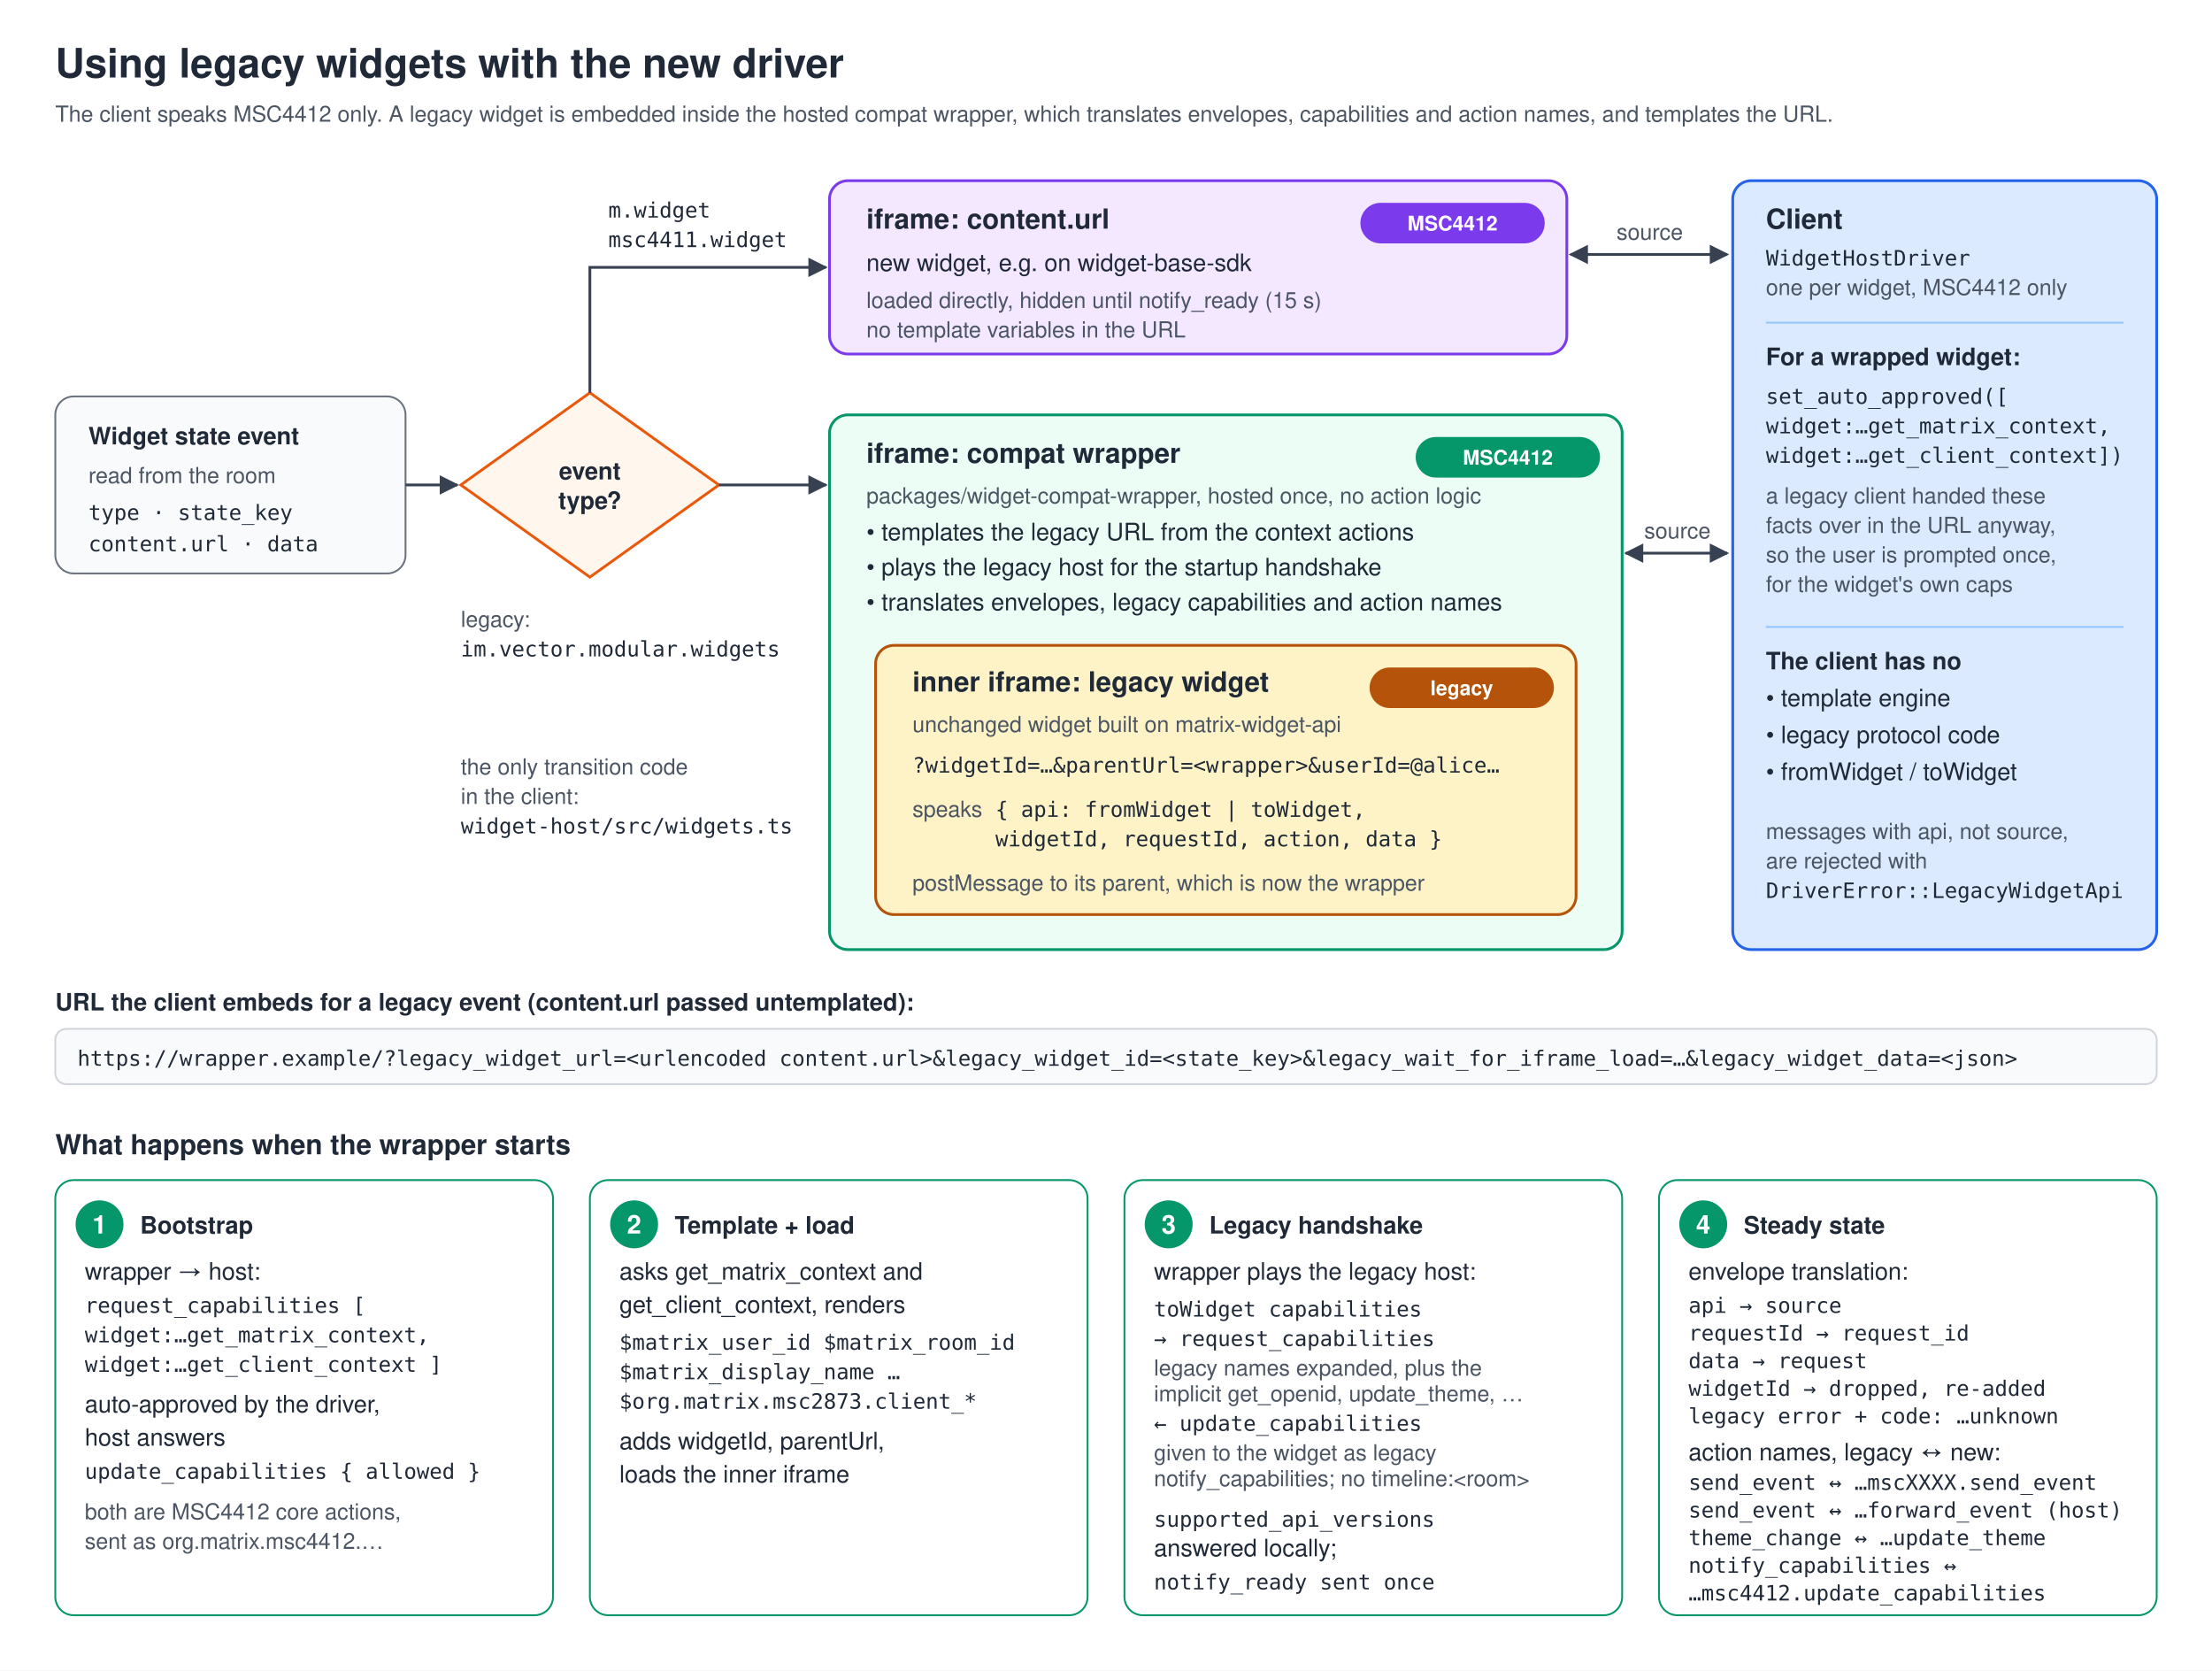
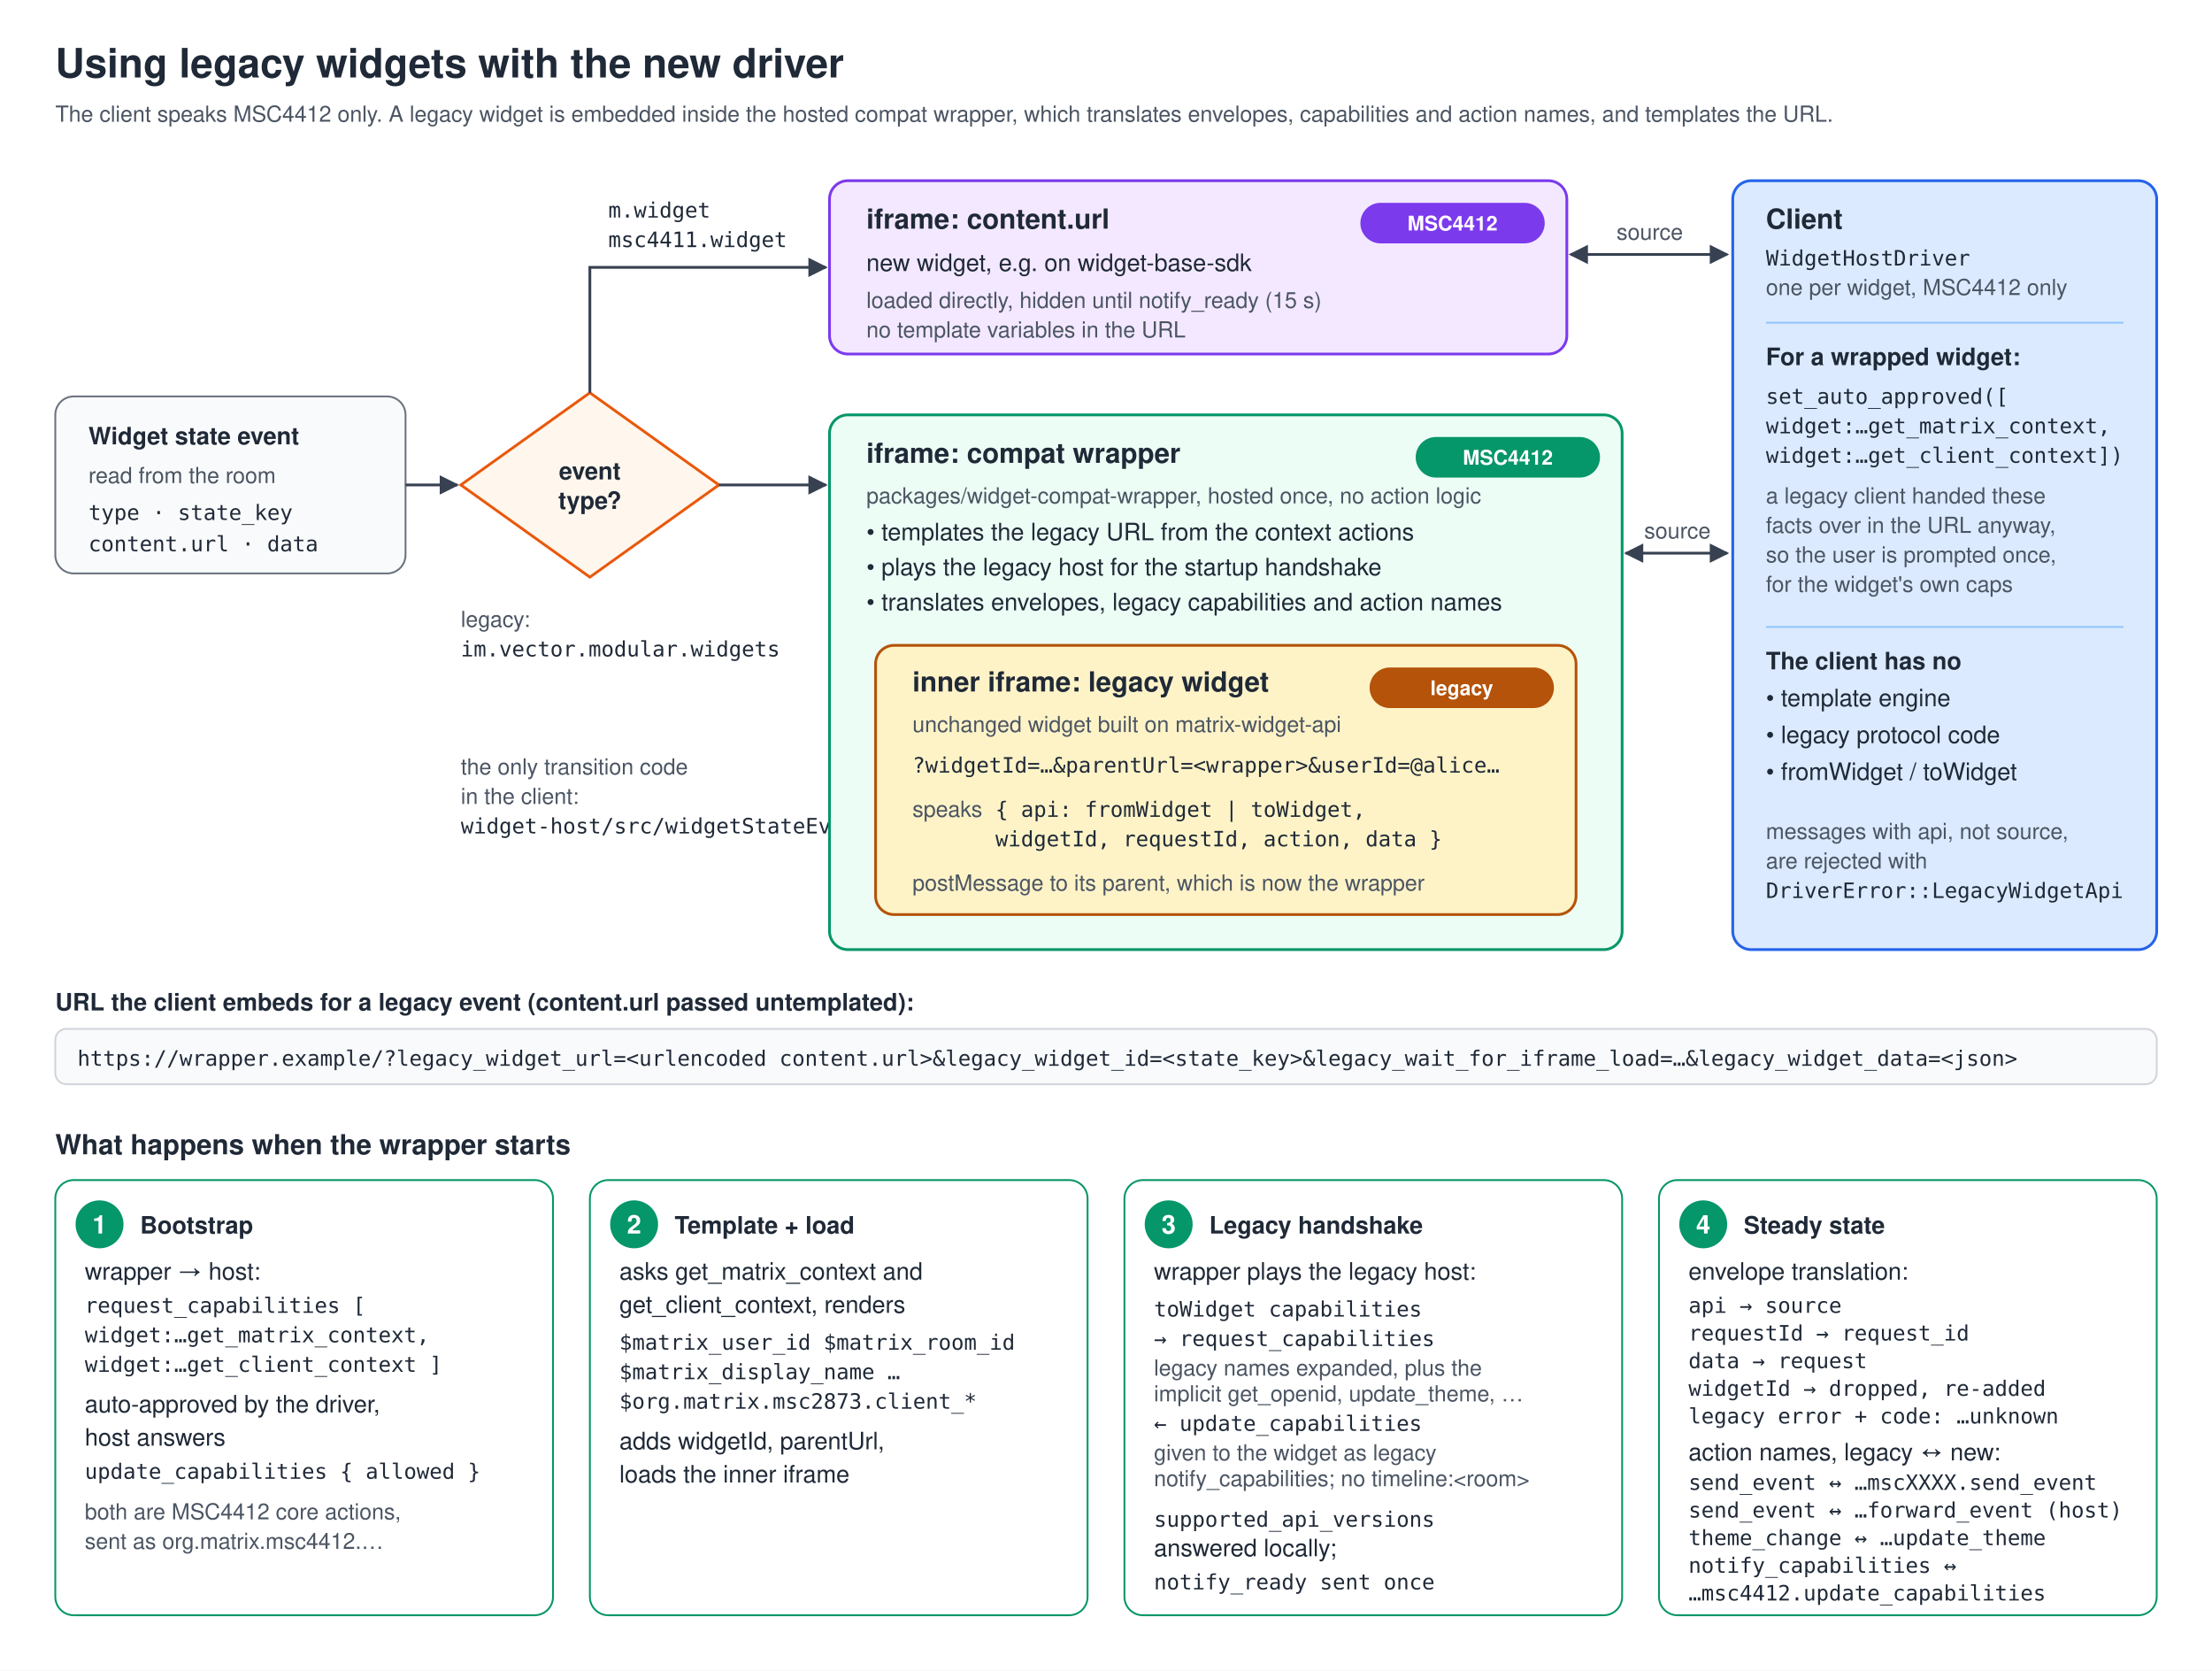
<svg xmlns="http://www.w3.org/2000/svg" viewBox="0 0 1200 906" width="1200" height="906" font-family="-apple-system, 'Segoe UI', Helvetica, Arial, sans-serif">
  <style>
    text { fill: #1f2937; white-space: pre; }
    .h1 { font-size: 22px; font-weight: 700; }
    .h2 { font-size: 15px; font-weight: 700; }
    .b { font-size: 13px; }
    .bb { font-size: 13px; font-weight: 700; }
    .s { font-size: 12px; fill: #4b5563; }
    .m { font-family: ui-monospace, SFMono-Regular, Menlo, monospace; font-size: 11.5px; }
    .badge { font-size: 11px; font-weight: 700; fill: #ffffff; }
    .num { font-size: 14px; font-weight: 700; fill: #ffffff; }
  </style>
  <defs>
    <marker id="arr" viewBox="0 0 10 10" refX="9" refY="5" markerWidth="7" markerHeight="7" orient="auto-start-reverse">
      <path d="M0,0 L10,5 L0,10 z" fill="#374151" />
    </marker>
  </defs>
  <rect width="1200" height="906" fill="#ffffff" />
  <text x="30" y="42" class="h1">Using legacy widgets with the new driver</text>
  <text x="30" y="66" class="s">The client speaks MSC4412 only. A legacy widget is embedded inside the hosted compat wrapper, which translates envelopes, capabilities and action names, and templates the URL.</text>
  <rect x="30" y="215" width="190" height="96" rx="10" fill="#f9fafb" stroke="#6b7280" />
  <text x="48" y="241" class="bb">Widget state event</text>
  <text x="48" y="262" class="s">read from the room</text>
  <text x="48" y="282" class="m">type · state_key</text>
  <text x="48" y="299" class="m">content.url · data</text>
  <polygon points="320,213 390,263 320,313 250,263" fill="#fff7ed" stroke="#ea580c" stroke-width="1.5" />
  <text x="320" y="260" class="bb" text-anchor="middle">event</text>
  <text x="320" y="276" class="bb" text-anchor="middle">type?</text>
  <line x1="220" y1="263" x2="248" y2="263" stroke="#374151" stroke-width="1.5" marker-end="url(#arr)" />
  <text x="250" y="420" class="s">the only transition code</text>
  <text x="250" y="436" class="s">in the client:</text>
-   <text x="250" y="452" class="m">widget-host/src/widgets.ts</text>
+   <text x="250" y="452" class="m">widget-host/src/widgetStateEvent.ts</text>
  <polyline points="320,213 320,145 448,145" fill="none" stroke="#374151" stroke-width="1.5" marker-end="url(#arr)" />
  <text x="330" y="118" class="m">m.widget</text>
  <text x="330" y="134" class="m">msc4411.widget</text>
  <rect x="450" y="98" width="400" height="94" rx="10" fill="#f3e8ff" stroke="#7c3aed" stroke-width="1.5" />
  <text x="470" y="124" class="h2">iframe: content.url</text>
  <rect x="738" y="110" width="100" height="22" rx="11" fill="#7c3aed" />
  <text x="788" y="125" class="badge" text-anchor="middle">MSC4412</text>
  <text x="470" y="147" class="b">new widget, e.g. on widget-base-sdk</text>
  <text x="470" y="167" class="s">loaded directly, hidden until notify_ready (15 s)</text>
  <text x="470" y="183" class="s">no template variables in the URL</text>
  <polyline points="390,263 448,263" fill="none" stroke="#374151" stroke-width="1.5" marker-end="url(#arr)" />
  <text x="250" y="340" class="s">legacy:</text>
  <text x="250" y="356" class="m">im.vector.modular.widgets</text>
  <rect x="450" y="225" width="430" height="290" rx="10" fill="#ecfdf5" stroke="#059669" stroke-width="1.5" />
  <text x="470" y="251" class="h2">iframe: compat wrapper</text>
  <rect x="768" y="237" width="100" height="22" rx="11" fill="#059669" />
  <text x="818" y="252" class="badge" text-anchor="middle">MSC4412</text>
  <text x="470" y="273" class="s">packages/widget-compat-wrapper, hosted once, no action logic</text>
  <text x="470" y="293" class="b">• templates the legacy URL from the context actions</text>
  <text x="470" y="312" class="b">• plays the legacy host for the startup handshake</text>
  <text x="470" y="331" class="b">• translates envelopes, legacy capabilities and action names</text>
  <rect x="475" y="350" width="380" height="146" rx="10" fill="#fef3c7" stroke="#b45309" stroke-width="1.5" />
  <text x="495" y="375" class="h2">inner iframe: legacy widget</text>
  <rect x="743" y="362" width="100" height="22" rx="11" fill="#b45309" />
  <text x="793" y="377" class="badge" text-anchor="middle">legacy</text>
  <text x="495" y="397" class="s">unchanged widget built on matrix-widget-api</text>
  <text x="495" y="419" class="m">?widgetId=…&amp;parentUrl=&lt;wrapper&gt;&amp;userId=@alice…</text>
  <text x="495" y="443" class="s">speaks</text>
  <text x="540" y="443" class="m">{ api: fromWidget | toWidget,</text>
  <text x="540" y="459" class="m">  widgetId, requestId, action, data }</text>
  <text x="495" y="483" class="s">postMessage to its parent, which is now the wrapper</text>
  <rect x="940" y="98" width="230" height="417" rx="10" fill="#dbeafe" stroke="#2563eb" stroke-width="1.5" />
  <text x="958" y="124" class="h2">Client</text>
  <text x="958" y="144" class="m">WidgetHostDriver</text>
  <text x="958" y="160" class="s">one per widget, MSC4412 only</text>
  <line x1="958" y1="175" x2="1152" y2="175" stroke="#93c5fd" />
  <text x="958" y="198" class="bb">For a wrapped widget:</text>
  <text x="958" y="219" class="m">set_auto_approved([</text>
  <text x="958" y="235" class="m">widget:…get_matrix_context,</text>
  <text x="958" y="251" class="m">widget:…get_client_context])</text>
  <text x="958" y="273" class="s">a legacy client handed these</text>
  <text x="958" y="289" class="s">facts over in the URL anyway,</text>
  <text x="958" y="305" class="s">so the user is prompted once,</text>
  <text x="958" y="321" class="s">for the widget's own caps</text>
  <line x1="958" y1="340" x2="1152" y2="340" stroke="#93c5fd" />
  <text x="958" y="363" class="bb">The client has no</text>
  <text x="958" y="383" class="b">• template engine</text>
  <text x="958" y="403" class="b">• legacy protocol code</text>
  <text x="958" y="423" class="b">• fromWidget / toWidget</text>
  <text x="958" y="455" class="s">messages with api, not source,</text>
  <text x="958" y="471" class="s">are rejected with</text>
  <text x="958" y="487" class="m">DriverError::LegacyWidgetApi</text>
  <line x1="852" y1="138" x2="937" y2="138" stroke="#374151" stroke-width="1.5" marker-end="url(#arr)" marker-start="url(#arr)" />
  <text x="895" y="130" class="s" text-anchor="middle">source</text>
  <line x1="882" y1="300" x2="937" y2="300" stroke="#374151" stroke-width="1.5" marker-end="url(#arr)" marker-start="url(#arr)" />
  <text x="910" y="292" class="s" text-anchor="middle">source</text>
  <text x="30" y="548" class="bb">URL the client embeds for a legacy event (content.url passed untemplated):</text>
  <rect x="30" y="558" width="1140" height="30" rx="6" fill="#f9fafb" stroke="#d1d5db" />
  <text x="42" y="578" class="m">https://wrapper.example/?legacy_widget_url=&lt;urlencoded content.url&gt;&amp;legacy_widget_id=&lt;state_key&gt;&amp;legacy_wait_for_iframe_load=…&amp;legacy_widget_data=&lt;json&gt;</text>
  <text x="30" y="626" class="h2">What happens when the wrapper starts</text>
  <rect x="30" y="640" width="270" height="236" rx="10" fill="#ffffff" stroke="#059669" />
  <circle cx="54" cy="664" r="13" fill="#059669" />
  <text x="54" y="669" class="num" text-anchor="middle">1</text>
  <text x="76" y="669" class="bb">Bootstrap</text>
  <text x="46" y="694" class="b">wrapper → host:</text>
  <text x="46" y="712" class="m">request_capabilities [</text>
  <text x="46" y="728" class="m">  widget:…get_matrix_context,</text>
  <text x="46" y="744" class="m">  widget:…get_client_context ]</text>
  <text x="46" y="766" class="b">auto-approved by the driver,</text>
  <text x="46" y="784" class="b">host answers</text>
  <text x="46" y="802" class="m">update_capabilities { allowed }</text>
  <text x="46" y="824" class="s">both are MSC4412 core actions,</text>
  <text x="46" y="840" class="s">sent as org.matrix.msc4412.…</text>
  <rect x="320" y="640" width="270" height="236" rx="10" fill="#ffffff" stroke="#059669" />
  <circle cx="344" cy="664" r="13" fill="#059669" />
  <text x="344" y="669" class="num" text-anchor="middle">2</text>
  <text x="366" y="669" class="bb">Template + load</text>
  <text x="336" y="694" class="b">asks get_matrix_context and</text>
  <text x="336" y="712" class="b">get_client_context, renders</text>
  <text x="336" y="732" class="m">$matrix_user_id  $matrix_room_id</text>
  <text x="336" y="748" class="m">$matrix_display_name  …</text>
  <text x="336" y="764" class="m">$org.matrix.msc2873.client_*</text>
  <text x="336" y="786" class="b">adds widgetId, parentUrl,</text>
  <text x="336" y="804" class="b">loads the inner iframe</text>
  <rect x="610" y="640" width="270" height="236" rx="10" fill="#ffffff" stroke="#059669" />
  <circle cx="634" cy="664" r="13" fill="#059669" />
  <text x="634" y="669" class="num" text-anchor="middle">3</text>
  <text x="656" y="669" class="bb">Legacy handshake</text>
  <text x="626" y="694" class="b">wrapper plays the legacy host:</text>
  <text x="626" y="714" class="m">toWidget capabilities</text>
  <text x="626" y="730" class="m">  → request_capabilities</text>
  <text x="626" y="746" class="s">      legacy names expanded, plus the</text>
  <text x="626" y="760" class="s">      implicit get_openid, update_theme, …</text>
  <text x="626" y="776" class="m">  ← update_capabilities</text>
  <text x="626" y="792" class="s">      given to the widget as legacy</text>
  <text x="626" y="806" class="s">      notify_capabilities; no timeline:&lt;room&gt;</text>
  <text x="626" y="828" class="m">supported_api_versions</text>
  <text x="626" y="844" class="b">answered locally;</text>
  <text x="626" y="862" class="m">notify_ready <tspan>sent once</tspan>
  </text>
  <rect x="900" y="640" width="270" height="236" rx="10" fill="#ffffff" stroke="#059669" />
  <circle cx="924" cy="664" r="13" fill="#059669" />
  <text x="924" y="669" class="num" text-anchor="middle">4</text>
  <text x="946" y="669" class="bb">Steady state</text>
  <text x="916" y="694" class="b">envelope translation:</text>
  <text x="916" y="712" class="m">api       → source</text>
  <text x="916" y="727" class="m">requestId → request_id</text>
  <text x="916" y="742" class="m">data      → request</text>
  <text x="916" y="757" class="m">widgetId  → dropped, re-added</text>
  <text x="916" y="772" class="m">legacy error + code: …unknown</text>
  <text x="916" y="792" class="b">action names, legacy ↔ new:</text>
  <text x="916" y="808" class="m">send_event ↔ …mscXXXX.send_event</text>
  <text x="916" y="823" class="m">send_event ↔ …forward_event (host)</text>
  <text x="916" y="838" class="m">theme_change ↔ …update_theme</text>
  <text x="916" y="853" class="m">notify_capabilities ↔</text>
  <text x="916" y="868" class="m">  …msc4412.update_capabilities</text>
</svg>
